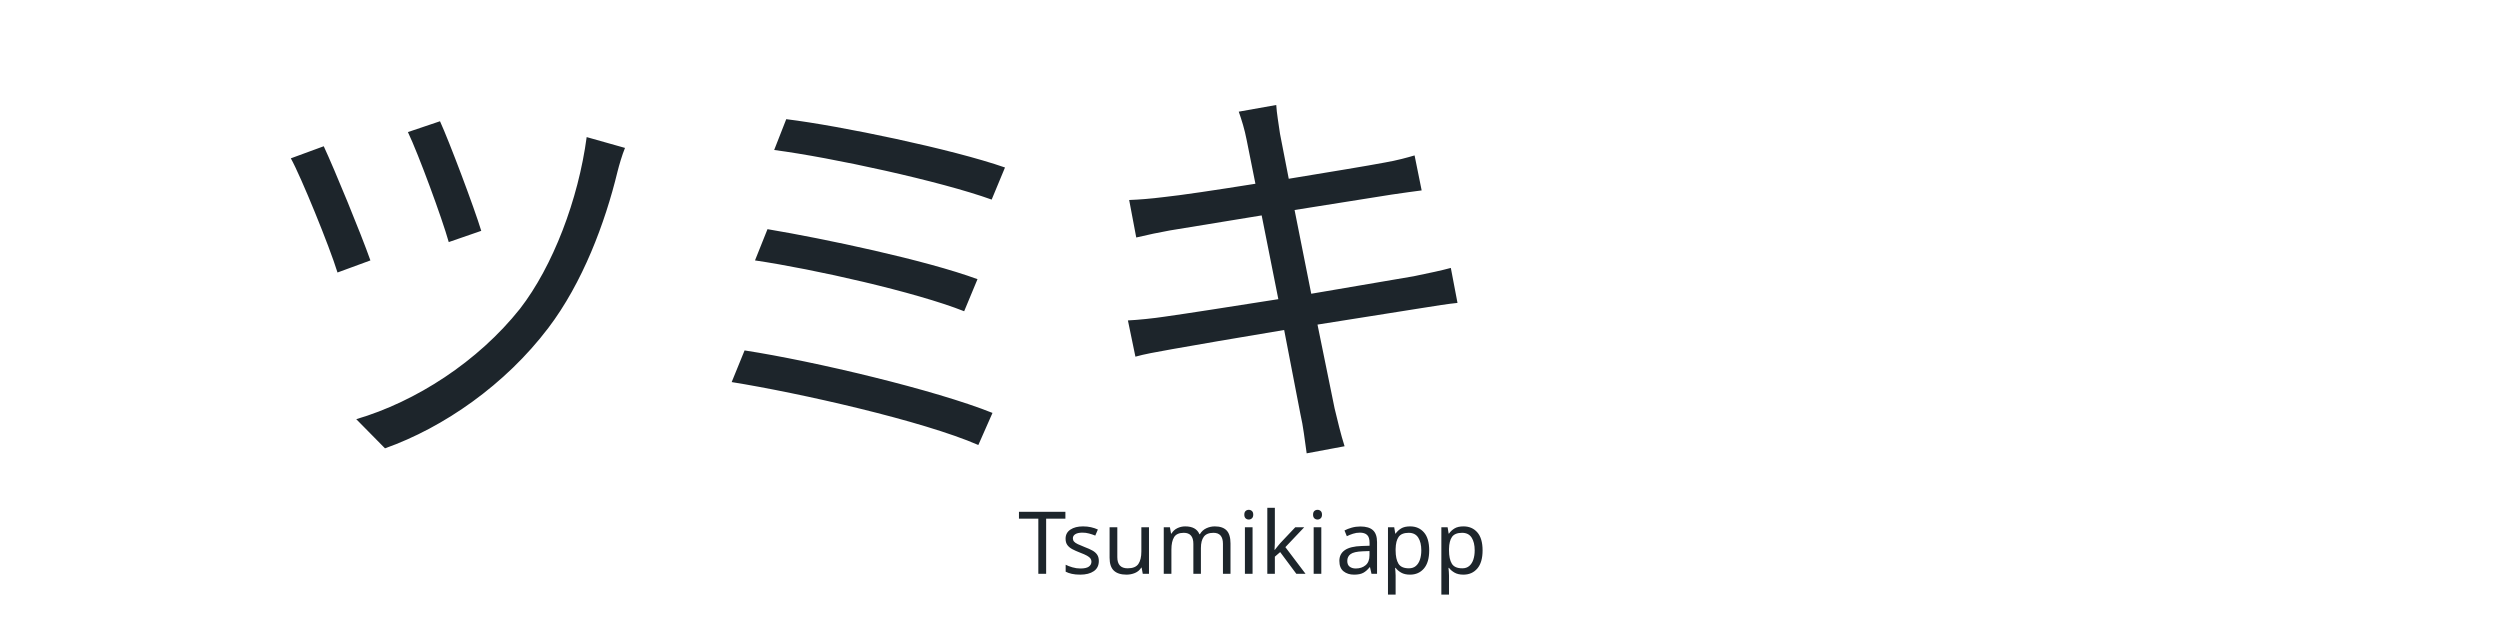
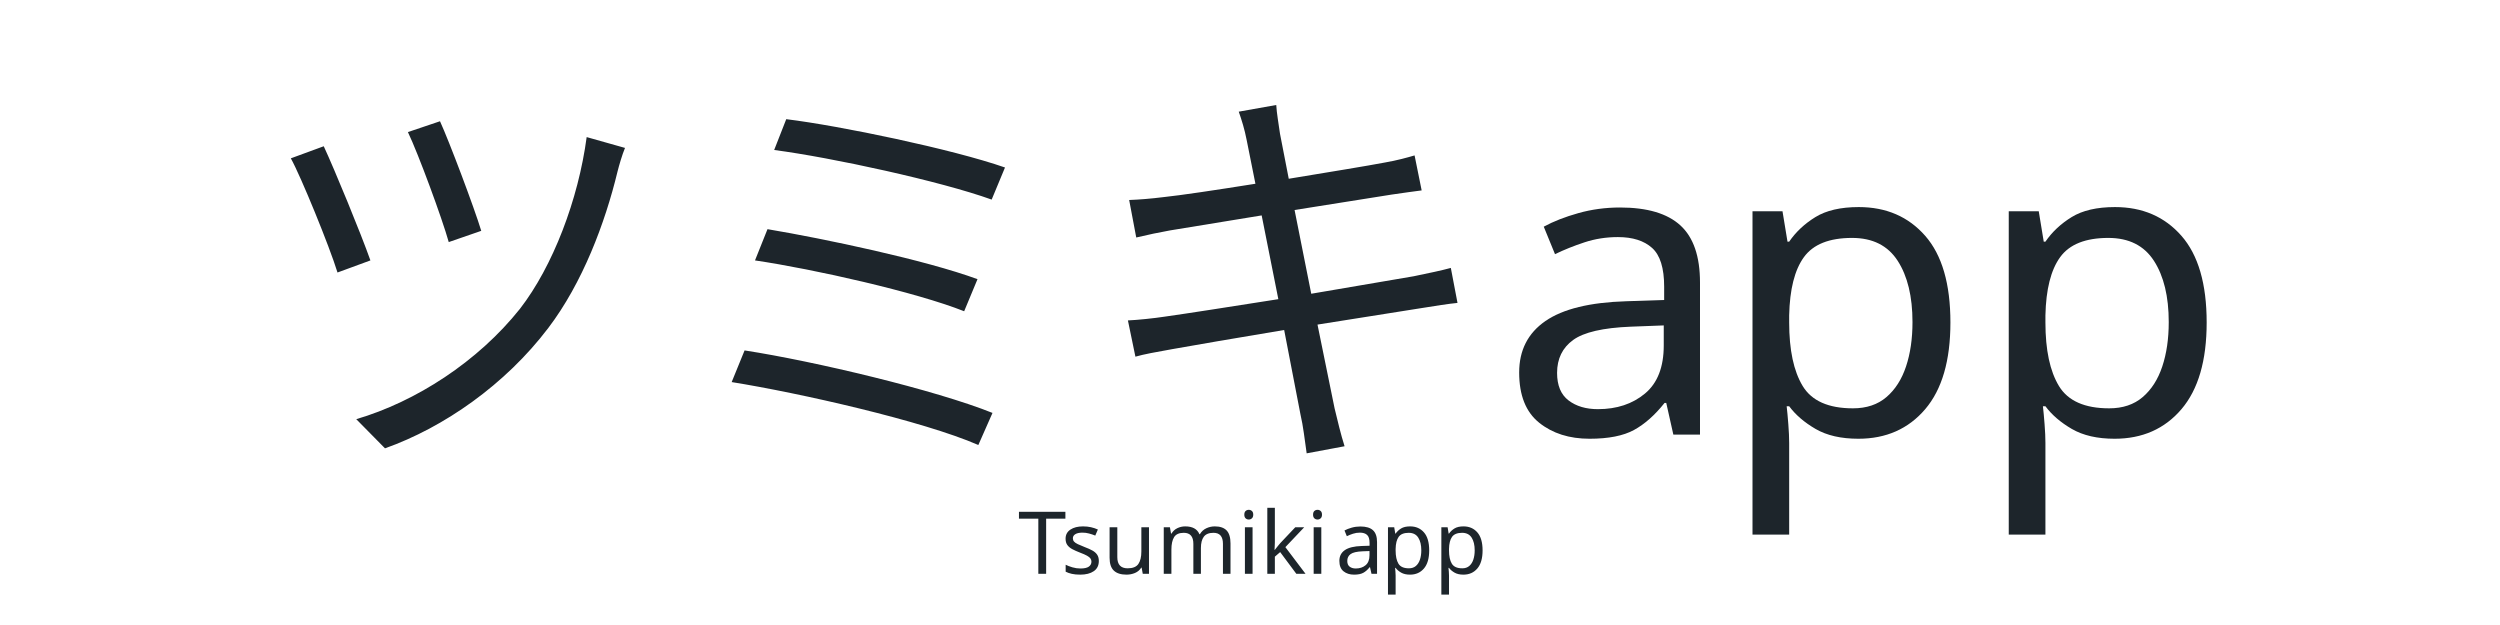
<svg xmlns="http://www.w3.org/2000/svg" width="100%" height="100%" viewBox="0 0 2400 600" version="1.1" xml:space="preserve" style="fill-rule:evenodd;clip-rule:evenodd;stroke-linejoin:round;stroke-miterlimit:2;">
  <g transform="matrix(1,0,0,1,-168.4081,138.7909)">
    <text x="408.408px" y="278.409px" style="font-family:'ZenKakuGothicAntique-Regular', 'Zen Kaku Gothic Antique';font-size:400px;fill:rgb(29,37,43);">ツミキ</text>
    <g transform="matrix(400,0,0,400,2288.808,278.4091)">
        </g>
+     <text x="1608.408px" y="278.409px" style="font-family:'Jost-Regular', 'Jost';font-size:400px;fill:rgb(29,37,43);">a<tspan x="1816.808px 2060.808px " y="278.409px 278.409px ">pp</tspan>
+     </text>
  </g>
  <g transform="matrix(1,0,0,1,332.1168,-3.06463)">
    <text x="645.258px" y="553.894px" style="font-family:'Google-Sans-Regular', 'Google Sans';font-size:83.333px;fill:rgb(29,37,43);">Tsumiki</text>
    <g transform="matrix(83.33333,0,0,83.33333,1091.592,553.8945)">
        </g>
    <text x="949.842px" y="553.894px" style="font-family:'Jost-Regular', 'Jost';font-size:83.333px;fill:rgb(29,37,43);">a<tspan x="993.258px 1044.092px " y="553.894px 553.894px ">pp</tspan>
    </text>
  </g>
</svg>
